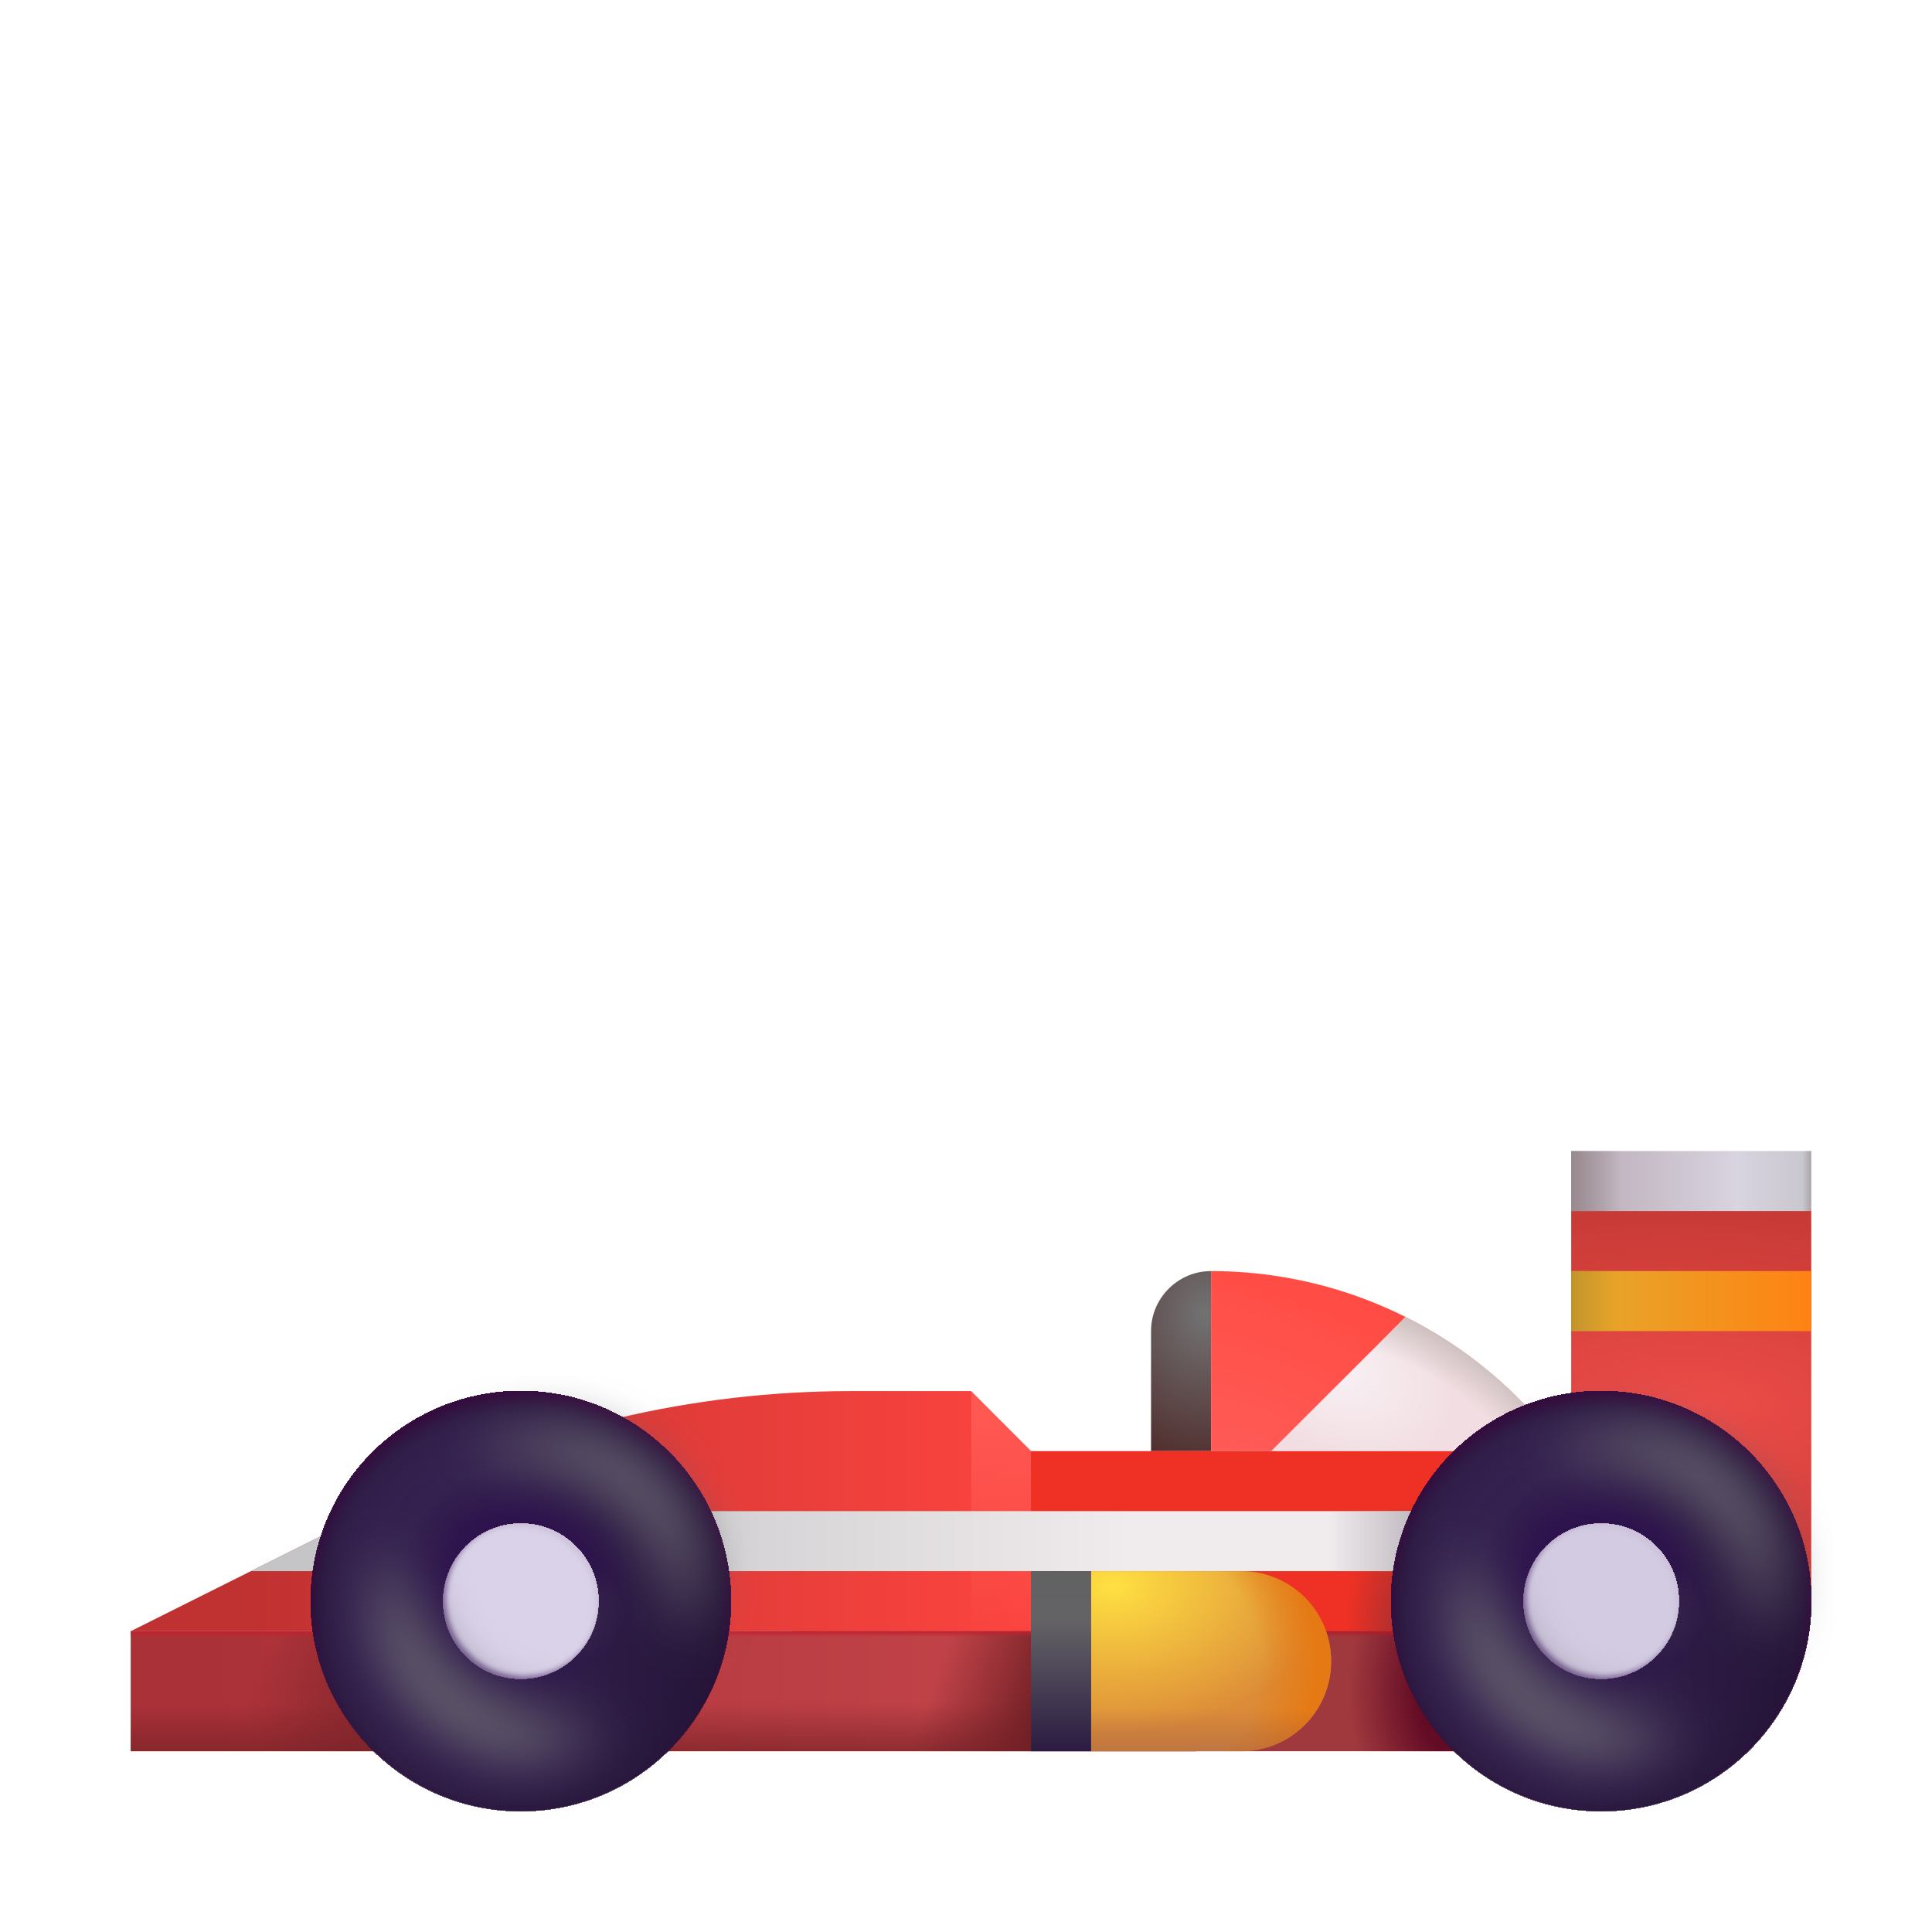
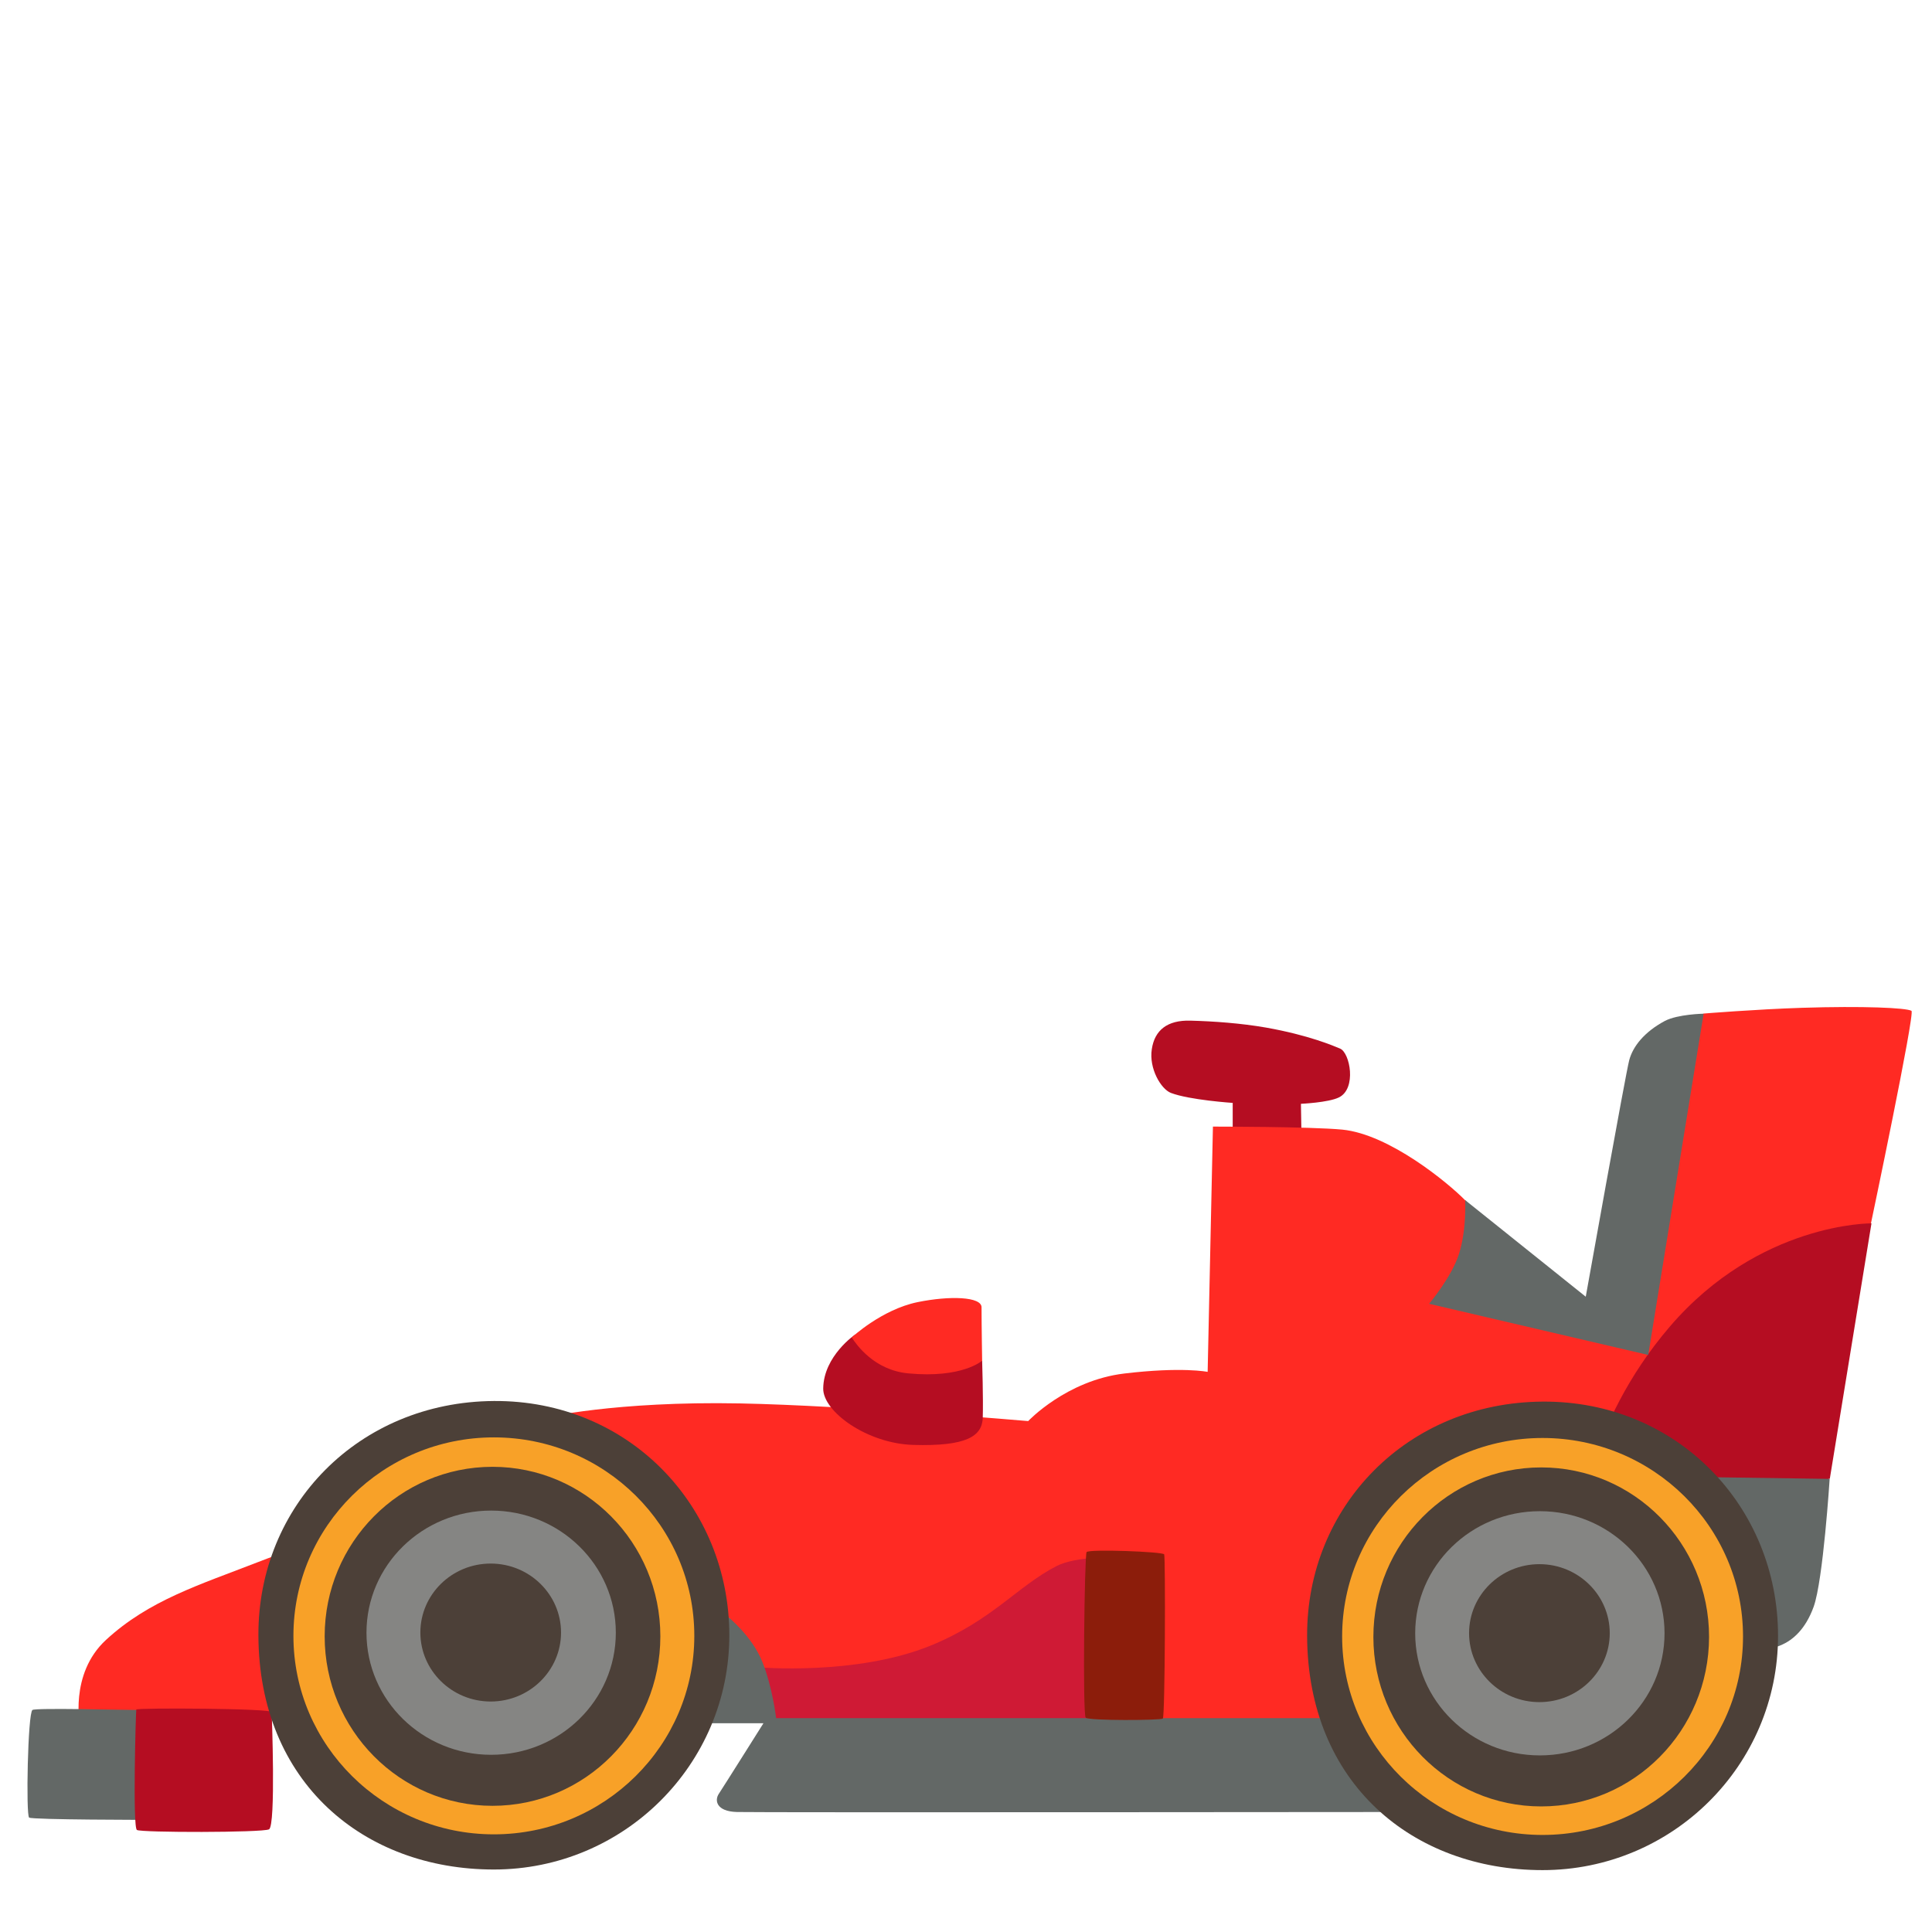
- <svg xmlns="http://www.w3.org/2000/svg" width="32" height="32" viewBox="0 0 32 32" fill="none">
-   <path d="M20.059 24.035H19.065V22.047C19.065 21.5 19.512 21.053 20.059 21.053V24.035Z" fill="url(#paint0_radial_18_10979)" />
-   <path d="M28.012 24.035H19.065V27.018H28.012V24.035Z" fill="#EE3124" />
-   <path d="M28.012 24.035H13.1V27.018H28.012V24.035Z" fill="#EE3124" />
-   <path d="M28.012 24.035H13.1V27.018H28.012V24.035Z" fill="url(#paint1_radial_18_10979)" />
-   <path d="M14.094 23.041C11.48 23.041 8.905 23.648 6.559 24.821L2.165 27.018H17.076V24.035L16.082 23.041H14.094Z" fill="url(#paint2_linear_18_10979)" />
-   <path fill-rule="evenodd" clip-rule="evenodd" d="M16.086 27.018V23.044L17.076 24.035V27.018H16.086Z" fill="url(#paint3_linear_18_10979)" />
-   <path d="M28.012 25.029H6.141L4.153 26.023H28.012V25.029Z" fill="url(#paint4_linear_18_10979)" />
-   <path d="M28.012 25.029H6.141L4.153 26.023H28.012V25.029Z" fill="url(#paint5_linear_18_10979)" />
-   <path d="M26.024 26.498L30 26.498L30 20.036L26.024 20.036L26.024 26.498Z" fill="url(#paint6_radial_18_10979)" />
-   <path d="M26.024 22.047H30V21.053H26.024V22.047Z" fill="url(#paint7_linear_18_10979)" />
-   <path d="M26.024 22.047H30V21.053H26.024V22.047Z" fill="url(#paint8_linear_18_10979)" />
-   <path d="M26.024 20.059H30V19.065H26.024V20.059Z" fill="url(#paint9_linear_18_10979)" />
-   <path d="M26.024 20.059H30V19.065H26.024V20.059Z" fill="url(#paint10_linear_18_10979)" />
-   <path d="M26.024 20.059H30V19.065H26.024V20.059Z" fill="url(#paint11_linear_18_10979)" />
-   <path d="M28.012 27.018H18.071V29.006H28.012V27.018Z" fill="#A0393E" />
-   <path d="M28.012 27.018H18.071V29.006H28.012V27.018Z" fill="url(#paint12_radial_18_10979)" />
-   <path d="M28.012 27.018H18.071V29.006H28.012V27.018Z" fill="url(#paint13_linear_18_10979)" />
-   <path d="M19.808 27.018H2.165V29.006H19.808V27.018Z" fill="url(#paint14_linear_18_10979)" />
-   <path d="M19.808 27.018H2.165V29.006H19.808V27.018Z" fill="url(#paint15_linear_18_10979)" />
-   <path d="M19.808 27.018H2.165V29.006H19.808V27.018Z" fill="url(#paint16_linear_18_10979)" />
-   <path d="M19.808 27.018H2.165V29.006H19.808V27.018Z" fill="url(#paint17_radial_18_10979)" />
-   <path d="M19.808 27.018H2.165V29.006H19.808V27.018Z" fill="url(#paint18_linear_18_10979)" />
-   <path d="M26.024 24.035H20.059V21.053C21.968 21.053 23.797 21.808 25.149 23.16L26.024 24.035Z" fill="url(#paint19_radial_18_10979)" />
-   <path d="M20.556 29.006H18.071V26.023H20.556C21.381 26.023 22.047 26.69 22.047 27.515C22.047 28.34 21.381 29.006 20.556 29.006Z" fill="url(#paint20_radial_18_10979)" />
-   <path d="M20.556 29.006H18.071V26.023H20.556C21.381 26.023 22.047 26.69 22.047 27.515C22.047 28.34 21.381 29.006 20.556 29.006Z" fill="url(#paint21_radial_18_10979)" />
-   <path d="M20.556 29.006H18.071V26.023H20.556C21.381 26.023 22.047 26.69 22.047 27.515C22.047 28.34 21.381 29.006 20.556 29.006Z" fill="url(#paint22_linear_18_10979)" />
-   <path d="M18.071 26.023H17.076V29.006H18.071V26.023Z" fill="url(#paint23_linear_18_10979)" />
-   <path d="M18.071 26.023H17.076V29.006H18.071V26.023Z" fill="url(#paint24_linear_18_10979)" />
-   <g filter="url(#filter0_ii_18_10979)">
-     <path d="M8.627 30C10.548 30 12.106 28.442 12.106 26.521C12.106 24.599 10.548 23.041 8.627 23.041C6.705 23.041 5.147 24.599 5.147 26.521C5.147 28.442 6.705 30 8.627 30Z" fill="url(#paint25_linear_18_10979)" />
-     <path d="M8.627 30C10.548 30 12.106 28.442 12.106 26.521C12.106 24.599 10.548 23.041 8.627 23.041C6.705 23.041 5.147 24.599 5.147 26.521C5.147 28.442 6.705 30 8.627 30Z" fill="url(#paint26_radial_18_10979)" />
-     <path d="M8.627 30C10.548 30 12.106 28.442 12.106 26.521C12.106 24.599 10.548 23.041 8.627 23.041C6.705 23.041 5.147 24.599 5.147 26.521C5.147 28.442 6.705 30 8.627 30Z" fill="url(#paint27_radial_18_10979)" />
-   </g>
-   <g filter="url(#filter1_ii_18_10979)">
-     <path d="M8.627 27.806C9.337 27.806 9.912 27.231 9.912 26.521C9.912 25.811 9.337 25.235 8.627 25.235C7.917 25.235 7.341 25.811 7.341 26.521C7.341 27.231 7.917 27.806 8.627 27.806Z" fill="#D9D2E8" />
-   </g>
-   <path fill-rule="evenodd" clip-rule="evenodd" d="M23.28 21.813L21.054 24.035H26.023V24.035L25.149 23.16C24.596 22.608 23.964 22.155 23.28 21.813Z" fill="url(#paint28_radial_18_10979)" />
-   <path fill-rule="evenodd" clip-rule="evenodd" d="M23.28 21.813L21.054 24.035H26.023V24.035L25.149 23.16C24.596 22.608 23.964 22.155 23.28 21.813Z" fill="url(#paint29_radial_18_10979)" />
-   <g filter="url(#filter2_ii_18_10979)">
-     <path d="M26.521 30C28.442 30 30 28.442 30 26.521C30 24.599 28.442 23.041 26.521 23.041C24.599 23.041 23.041 24.599 23.041 26.521C23.041 28.442 24.599 30 26.521 30Z" fill="url(#paint30_linear_18_10979)" />
-     <path d="M26.521 30C28.442 30 30 28.442 30 26.521C30 24.599 28.442 23.041 26.521 23.041C24.599 23.041 23.041 24.599 23.041 26.521C23.041 28.442 24.599 30 26.521 30Z" fill="url(#paint31_radial_18_10979)" />
-     <path d="M26.521 30C28.442 30 30 28.442 30 26.521C30 24.599 28.442 23.041 26.521 23.041C24.599 23.041 23.041 24.599 23.041 26.521C23.041 28.442 24.599 30 26.521 30Z" fill="url(#paint32_radial_18_10979)" />
-   </g>
-   <g filter="url(#filter3_ii_18_10979)">
-     <path d="M26.521 27.806C27.231 27.806 27.806 27.231 27.806 26.521C27.806 25.811 27.231 25.235 26.521 25.235C25.811 25.235 25.235 25.811 25.235 26.521C25.235 27.231 25.811 27.806 26.521 27.806Z" fill="#D2CBE1" />
-   </g>
-   <g filter="url(#filter4_f_18_10979)">
-     <circle cx="8.923" cy="26.37" r="2.334" stroke="url(#paint33_linear_18_10979)" />
-   </g>
-   <g filter="url(#filter5_f_18_10979)">
-     <circle cx="26.798" cy="26.37" r="2.334" stroke="url(#paint34_linear_18_10979)" />
-   </g>
-   <defs>
-     <filter id="filter0_ii_18_10979" x="5.147" y="23.041" width="6.959" height="7.109" filterUnits="userSpaceOnUse" color-interpolation-filters="sRGB">
-       <feFlood flood-opacity="0" result="BackgroundImageFix" />
-       <feBlend mode="normal" in="SourceGraphic" in2="BackgroundImageFix" result="shape" />
-       <feColorMatrix in="SourceAlpha" type="matrix" values="0 0 0 0 0 0 0 0 0 0 0 0 0 0 0 0 0 0 127 0" result="hardAlpha" />
-       <feOffset />
-       <feGaussianBlur stdDeviation="0.5" />
-       <feComposite in2="hardAlpha" operator="arithmetic" k2="-1" k3="1" />
-       <feColorMatrix type="matrix" values="0 0 0 0 0.145 0 0 0 0 0.082 0 0 0 0 0.216 0 0 0 1 0" />
-       <feBlend mode="normal" in2="shape" result="effect1_innerShadow_18_10979" />
-       <feColorMatrix in="SourceAlpha" type="matrix" values="0 0 0 0 0 0 0 0 0 0 0 0 0 0 0 0 0 0 127 0" result="hardAlpha" />
-       <feOffset dy="0.15" />
-       <feGaussianBlur stdDeviation="0.125" />
-       <feComposite in2="hardAlpha" operator="arithmetic" k2="-1" k3="1" />
-       <feColorMatrix type="matrix" values="0 0 0 0 0.208 0 0 0 0 0.031 0 0 0 0 0.235 0 0 0 1 0" />
-       <feBlend mode="normal" in2="effect1_innerShadow_18_10979" result="effect2_innerShadow_18_10979" />
-     </filter>
-     <filter id="filter1_ii_18_10979" x="7.291" y="25.185" width="2.671" height="2.671" filterUnits="userSpaceOnUse" color-interpolation-filters="sRGB">
-       <feFlood flood-opacity="0" result="BackgroundImageFix" />
-       <feBlend mode="normal" in="SourceGraphic" in2="BackgroundImageFix" result="shape" />
-       <feColorMatrix in="SourceAlpha" type="matrix" values="0 0 0 0 0 0 0 0 0 0 0 0 0 0 0 0 0 0 127 0" result="hardAlpha" />
-       <feOffset dx="0.05" dy="-0.05" />
-       <feGaussianBlur stdDeviation="0.05" />
-       <feComposite in2="hardAlpha" operator="arithmetic" k2="-1" k3="1" />
-       <feColorMatrix type="matrix" values="0 0 0 0 0.478 0 0 0 0 0.365 0 0 0 0 0.584 0 0 0 1 0" />
-       <feBlend mode="normal" in2="shape" result="effect1_innerShadow_18_10979" />
-       <feColorMatrix in="SourceAlpha" type="matrix" values="0 0 0 0 0 0 0 0 0 0 0 0 0 0 0 0 0 0 127 0" result="hardAlpha" />
-       <feOffset dx="-0.05" dy="0.05" />
-       <feGaussianBlur stdDeviation="0.05" />
-       <feComposite in2="hardAlpha" operator="arithmetic" k2="-1" k3="1" />
-       <feColorMatrix type="matrix" values="0 0 0 0 0.808 0 0 0 0 0.765 0 0 0 0 0.859 0 0 0 1 0" />
-       <feBlend mode="normal" in2="effect1_innerShadow_18_10979" result="effect2_innerShadow_18_10979" />
-     </filter>
-     <filter id="filter2_ii_18_10979" x="23.041" y="23.041" width="6.959" height="7.109" filterUnits="userSpaceOnUse" color-interpolation-filters="sRGB">
-       <feFlood flood-opacity="0" result="BackgroundImageFix" />
-       <feBlend mode="normal" in="SourceGraphic" in2="BackgroundImageFix" result="shape" />
-       <feColorMatrix in="SourceAlpha" type="matrix" values="0 0 0 0 0 0 0 0 0 0 0 0 0 0 0 0 0 0 127 0" result="hardAlpha" />
-       <feOffset />
-       <feGaussianBlur stdDeviation="0.5" />
-       <feComposite in2="hardAlpha" operator="arithmetic" k2="-1" k3="1" />
-       <feColorMatrix type="matrix" values="0 0 0 0 0.145 0 0 0 0 0.082 0 0 0 0 0.216 0 0 0 1 0" />
-       <feBlend mode="normal" in2="shape" result="effect1_innerShadow_18_10979" />
-       <feColorMatrix in="SourceAlpha" type="matrix" values="0 0 0 0 0 0 0 0 0 0 0 0 0 0 0 0 0 0 127 0" result="hardAlpha" />
-       <feOffset dy="0.15" />
-       <feGaussianBlur stdDeviation="0.125" />
-       <feComposite in2="hardAlpha" operator="arithmetic" k2="-1" k3="1" />
-       <feColorMatrix type="matrix" values="0 0 0 0 0.208 0 0 0 0 0.031 0 0 0 0 0.235 0 0 0 1 0" />
-       <feBlend mode="normal" in2="effect1_innerShadow_18_10979" result="effect2_innerShadow_18_10979" />
-     </filter>
-     <filter id="filter3_ii_18_10979" x="25.185" y="25.185" width="2.671" height="2.671" filterUnits="userSpaceOnUse" color-interpolation-filters="sRGB">
-       <feFlood flood-opacity="0" result="BackgroundImageFix" />
-       <feBlend mode="normal" in="SourceGraphic" in2="BackgroundImageFix" result="shape" />
-       <feColorMatrix in="SourceAlpha" type="matrix" values="0 0 0 0 0 0 0 0 0 0 0 0 0 0 0 0 0 0 127 0" result="hardAlpha" />
-       <feOffset dx="0.05" dy="-0.05" />
-       <feGaussianBlur stdDeviation="0.05" />
-       <feComposite in2="hardAlpha" operator="arithmetic" k2="-1" k3="1" />
-       <feColorMatrix type="matrix" values="0 0 0 0 0.478 0 0 0 0 0.365 0 0 0 0 0.584 0 0 0 1 0" />
-       <feBlend mode="normal" in2="shape" result="effect1_innerShadow_18_10979" />
-       <feColorMatrix in="SourceAlpha" type="matrix" values="0 0 0 0 0 0 0 0 0 0 0 0 0 0 0 0 0 0 127 0" result="hardAlpha" />
-       <feOffset dx="-0.05" dy="0.05" />
-       <feGaussianBlur stdDeviation="0.05" />
-       <feComposite in2="hardAlpha" operator="arithmetic" k2="-1" k3="1" />
-       <feColorMatrix type="matrix" values="0 0 0 0 0.808 0 0 0 0 0.765 0 0 0 0 0.859 0 0 0 1 0" />
-       <feBlend mode="normal" in2="effect1_innerShadow_18_10979" result="effect2_innerShadow_18_10979" />
-     </filter>
-     <filter id="filter4_f_18_10979" x="5.339" y="22.785" width="7.169" height="7.169" filterUnits="userSpaceOnUse" color-interpolation-filters="sRGB">
-       <feFlood flood-opacity="0" result="BackgroundImageFix" />
-       <feBlend mode="normal" in="SourceGraphic" in2="BackgroundImageFix" result="shape" />
-       <feGaussianBlur stdDeviation="0.375" result="effect1_foregroundBlur_18_10979" />
-     </filter>
-     <filter id="filter5_f_18_10979" x="23.214" y="22.785" width="7.169" height="7.169" filterUnits="userSpaceOnUse" color-interpolation-filters="sRGB">
-       <feFlood flood-opacity="0" result="BackgroundImageFix" />
-       <feBlend mode="normal" in="SourceGraphic" in2="BackgroundImageFix" result="shape" />
-       <feGaussianBlur stdDeviation="0.375" result="effect1_foregroundBlur_18_10979" />
-     </filter>
-     <radialGradient id="paint0_radial_18_10979" cx="0" cy="0" r="1" gradientUnits="userSpaceOnUse" gradientTransform="translate(19.9645 21.7667) rotate(90) scale(2.67188 2.24513)">
-       <stop stop-color="#727273" />
-       <stop offset="1" stop-color="#4E2A2A" />
-     </radialGradient>
-     <radialGradient id="paint1_radial_18_10979" cx="0" cy="0" r="1" gradientUnits="userSpaceOnUse" gradientTransform="translate(23.3707 27.0177) rotate(180) scale(1.0625 2.18104)">
-       <stop offset="0.155" stop-color="#AA2E30" />
-       <stop offset="1" stop-color="#AA2E30" stop-opacity="0" />
-     </radialGradient>
-     <linearGradient id="paint2_linear_18_10979" x1="4.054" y1="27.018" x2="17.076" y2="27.018" gradientUnits="userSpaceOnUse">
-       <stop stop-color="#C03131" />
-       <stop offset="1" stop-color="#FC443F" />
-     </linearGradient>
-     <linearGradient id="paint3_linear_18_10979" x1="16.581" y1="23.535" x2="16.581" y2="27.018" gradientUnits="userSpaceOnUse">
-       <stop stop-color="#FF5752" />
-       <stop offset="1" stop-color="#FF5752" stop-opacity="0" />
-     </linearGradient>
-     <linearGradient id="paint4_linear_18_10979" x1="8.324" y1="25.531" x2="18.72" y2="25.531" gradientUnits="userSpaceOnUse">
-       <stop stop-color="#C5C5C7" />
-       <stop offset="1" stop-color="#F0EBED" />
-     </linearGradient>
-     <linearGradient id="paint5_linear_18_10979" x1="23.652" y1="25.767" x2="22.027" y2="25.767" gradientUnits="userSpaceOnUse">
-       <stop stop-color="#B9B3BA" />
-       <stop offset="1" stop-color="#B9B3BA" stop-opacity="0" />
-     </linearGradient>
-     <radialGradient id="paint6_radial_18_10979" cx="0" cy="0" r="1" gradientUnits="userSpaceOnUse" gradientTransform="translate(28.0118 23.2673) rotate(-88.2109) scale(4.78907 11.9722)">
-       <stop stop-color="#ED4C48" />
-       <stop offset="1" stop-color="#B5312D" />
-     </radialGradient>
-     <linearGradient id="paint7_linear_18_10979" x1="26.021" y1="21.555" x2="29.997" y2="21.555" gradientUnits="userSpaceOnUse">
-       <stop stop-color="#E4AA2D" />
-       <stop offset="1" stop-color="#FF8213" />
-       <stop offset="1" stop-color="#F38320" />
-     </linearGradient>
-     <linearGradient id="paint8_linear_18_10979" x1="25.705" y1="21.734" x2="26.775" y2="21.734" gradientUnits="userSpaceOnUse">
-       <stop stop-color="#B58B2C" />
-       <stop offset="1" stop-color="#B58B2C" stop-opacity="0" />
-     </linearGradient>
-     <linearGradient id="paint9_linear_18_10979" x1="26.024" y1="19.562" x2="30" y2="19.562" gradientUnits="userSpaceOnUse">
-       <stop stop-color="#B9AAB5" />
-       <stop offset="0.693" stop-color="#D8D4E0" />
-       <stop offset="1" stop-color="#C7C5CC" />
-     </linearGradient>
-     <linearGradient id="paint10_linear_18_10979" x1="25.918" y1="20.059" x2="26.847" y2="20.059" gradientUnits="userSpaceOnUse">
-       <stop stop-color="#94858A" />
-       <stop offset="1" stop-color="#94858A" stop-opacity="0" />
-     </linearGradient>
-     <linearGradient id="paint11_linear_18_10979" x1="30.136" y1="20.059" x2="29.855" y2="20.059" gradientUnits="userSpaceOnUse">
-       <stop stop-color="#94858A" />
-       <stop offset="1" stop-color="#94858A" stop-opacity="0" />
-     </linearGradient>
-     <radialGradient id="paint12_radial_18_10979" cx="0" cy="0" r="1" gradientUnits="userSpaceOnUse" gradientTransform="translate(24.3707 28.0118) rotate(180) scale(2.03125 2.78041)">
-       <stop offset="0.429" stop-color="#620B25" />
-       <stop offset="1" stop-color="#620B25" stop-opacity="0" />
-     </radialGradient>
-     <linearGradient id="paint13_linear_18_10979" x1="23.927" y1="27.018" x2="23.927" y2="27.11" gradientUnits="userSpaceOnUse">
-       <stop stop-color="#B11B27" />
-       <stop offset="1" stop-color="#B11B27" stop-opacity="0" />
-     </linearGradient>
-     <linearGradient id="paint14_linear_18_10979" x1="3.401" y1="29.006" x2="20.428" y2="29.006" gradientUnits="userSpaceOnUse">
-       <stop stop-color="#AB3138" />
-       <stop offset="1" stop-color="#C8494E" />
-     </linearGradient>
-     <linearGradient id="paint15_linear_18_10979" x1="16.808" y1="29.423" x2="15.134" y2="28.848" gradientUnits="userSpaceOnUse">
-       <stop stop-color="#722026" />
-       <stop offset="1" stop-color="#722026" stop-opacity="0" />
-     </linearGradient>
-     <linearGradient id="paint16_linear_18_10979" x1="15.183" y1="29.485" x2="15.183" y2="28.204" gradientUnits="userSpaceOnUse">
-       <stop stop-color="#722026" />
-       <stop offset="1" stop-color="#722026" stop-opacity="0" />
-     </linearGradient>
-     <radialGradient id="paint17_radial_18_10979" cx="0" cy="0" r="1" gradientUnits="userSpaceOnUse" gradientTransform="translate(7.21448 28.0118) rotate(170.73) scale(3.13469 2.22159)">
-       <stop stop-color="#722026" />
-       <stop offset="1" stop-color="#722026" stop-opacity="0" />
-     </radialGradient>
-     <linearGradient id="paint18_linear_18_10979" x1="12.558" y1="27.018" x2="12.558" y2="27.11" gradientUnits="userSpaceOnUse">
-       <stop stop-color="#BF212E" />
-       <stop offset="1" stop-color="#BF212E" stop-opacity="0" />
-     </linearGradient>
-     <radialGradient id="paint19_radial_18_10979" cx="0" cy="0" r="1" gradientUnits="userSpaceOnUse" gradientTransform="translate(20.652 24.0353) rotate(-68.1221) scale(3.52226 7.52437)">
-       <stop stop-color="#FF5A56" />
-       <stop offset="1" stop-color="#FF4940" />
-     </radialGradient>
-     <radialGradient id="paint20_radial_18_10979" cx="0" cy="0" r="1" gradientUnits="userSpaceOnUse" gradientTransform="translate(18.4332 26.2667) scale(3.6139 2.4375)">
-       <stop stop-color="#FFE042" />
-       <stop offset="1" stop-color="#DC8B38" />
-     </radialGradient>
-     <radialGradient id="paint21_radial_18_10979" cx="0" cy="0" r="1" gradientUnits="userSpaceOnUse" gradientTransform="translate(18.0707 27.5147) scale(3.73755 3.11637)">
-       <stop offset="0.749" stop-color="#E57A14" stop-opacity="0" />
-       <stop offset="1" stop-color="#E57A14" />
-     </radialGradient>
-     <linearGradient id="paint22_linear_18_10979" x1="19.058" y1="29.954" x2="19.058" y2="28.173" gradientUnits="userSpaceOnUse">
-       <stop stop-color="#97594D" />
-       <stop offset="0.93" stop-color="#97594D" stop-opacity="0" />
-     </linearGradient>
-     <linearGradient id="paint23_linear_18_10979" x1="17.574" y1="26.023" x2="17.574" y2="27.515" gradientUnits="userSpaceOnUse">
-       <stop stop-color="#626162" />
-       <stop offset="1" stop-color="#646367" />
-     </linearGradient>
-     <linearGradient id="paint24_linear_18_10979" x1="18.071" y1="29.006" x2="18.071" y2="26.845" gradientUnits="userSpaceOnUse">
-       <stop stop-color="#2B1B41" />
-       <stop offset="1" stop-color="#2B1B41" stop-opacity="0" />
-     </linearGradient>
-     <linearGradient id="paint25_linear_18_10979" x1="7.022" y1="25.646" x2="12.248" y2="25.646" gradientUnits="userSpaceOnUse">
-       <stop offset="0.239" stop-color="#34214F" />
-       <stop offset="1" stop-color="#241337" />
-     </linearGradient>
-     <radialGradient id="paint26_radial_18_10979" cx="0" cy="0" r="1" gradientUnits="userSpaceOnUse" gradientTransform="translate(8.62661 26.2093) rotate(-65.5366) scale(1.89845 1.98287)">
-       <stop offset="0.523" stop-color="#2D114D" />
-       <stop offset="1" stop-color="#2B1249" stop-opacity="0" />
-     </radialGradient>
-     <radialGradient id="paint27_radial_18_10979" cx="0" cy="0" r="1" gradientUnits="userSpaceOnUse" gradientTransform="translate(9.57554 26.7613) rotate(33.4862) scale(0.770368 0.865646)">
-       <stop stop-color="#392A49" />
-       <stop offset="1" stop-color="#392A49" stop-opacity="0" />
-     </radialGradient>
-     <radialGradient id="paint28_radial_18_10979" cx="0" cy="0" r="1" gradientUnits="userSpaceOnUse" gradientTransform="translate(22.0739 22.5949) rotate(28.0725) scale(2.125 1.3796)">
-       <stop stop-color="#F8F2F5" />
-       <stop offset="1" stop-color="#F2DEE2" />
-     </radialGradient>
-     <radialGradient id="paint29_radial_18_10979" cx="0" cy="0" r="1" gradientUnits="userSpaceOnUse" gradientTransform="translate(23.1989 24.5167) rotate(-52.4094) scale(2.48457 4.389)">
-       <stop offset="0.688" stop-color="#C8BBBA" stop-opacity="0" />
-       <stop offset="1" stop-color="#C8BBBA" />
-     </radialGradient>
-     <linearGradient id="paint30_linear_18_10979" x1="24.916" y1="25.646" x2="30.142" y2="25.646" gradientUnits="userSpaceOnUse">
-       <stop offset="0.239" stop-color="#34214F" />
-       <stop offset="1" stop-color="#241337" />
-     </linearGradient>
-     <radialGradient id="paint31_radial_18_10979" cx="0" cy="0" r="1" gradientUnits="userSpaceOnUse" gradientTransform="translate(26.5206 26.2093) rotate(-65.5366) scale(1.89845 1.98287)">
-       <stop offset="0.523" stop-color="#2D114D" />
-       <stop offset="1" stop-color="#2B1249" stop-opacity="0" />
-     </radialGradient>
-     <radialGradient id="paint32_radial_18_10979" cx="0" cy="0" r="1" gradientUnits="userSpaceOnUse" gradientTransform="translate(27.4695 26.7613) rotate(33.4862) scale(0.770368 0.865646)">
-       <stop stop-color="#392A49" />
-       <stop offset="1" stop-color="#392A49" stop-opacity="0" />
-     </radialGradient>
-     <linearGradient id="paint33_linear_18_10979" x1="10.666" y1="24.035" x2="7.145" y2="28.191" gradientUnits="userSpaceOnUse">
-       <stop offset="0.083" stop-color="#615B6B" />
-       <stop offset="0.391" stop-color="#615B6B" stop-opacity="0" />
-       <stop offset="0.692" stop-color="#615B6B" stop-opacity="0" />
-       <stop offset="0.935" stop-color="#615B6B" />
-     </linearGradient>
-     <linearGradient id="paint34_linear_18_10979" x1="28.541" y1="24.035" x2="25.02" y2="28.191" gradientUnits="userSpaceOnUse">
-       <stop offset="0.083" stop-color="#615B6B" />
-       <stop offset="0.391" stop-color="#615B6B" stop-opacity="0" />
-       <stop offset="0.692" stop-color="#615B6B" stop-opacity="0" />
-       <stop offset="0.935" stop-color="#615B6B" />
-     </linearGradient>
-   </defs>
+ <svg xmlns="http://www.w3.org/2000/svg" version="1.1" id="Layer_2" x="0px" y="0px" viewBox="0 0 128 128" style="enable-background:new 0 0 128 128;" xml:space="preserve">
+   <path style="fill:#B50D22;" d="M81.67,75.39v-2.32c0,0-2.86-0.19-4.09-0.66c-0.66-0.25-1.47-1.62-1.27-2.9  c0.19-1.27,1.04-1.93,2.55-1.89c1.54,0.04,3.36,0.17,5.02,0.46c2.82,0.5,4.47,1.21,4.9,1.39c0.66,0.27,1.12,2.66-0.08,3.24  c-0.7,0.34-2.51,0.42-2.51,0.42l0.04,2.32L81.67,75.39z" />
+   <path style="fill:#FF2A23;" d="M5.31,114.43c0,0-0.75-3.51,1.71-5.78c2.85-2.63,6.2-3.65,10.08-5.16c3.39-1.32,8.51-2.87,8.51-2.87  l10.46-6.69c0,0,4.67-1.11,12.96-0.95c7.19,0.14,19.09,1.17,19.09,1.17s2.53-2.69,6.36-3.15c3.83-0.46,5.53-0.11,5.53-0.11  l0.35-16.25c0,0,6.49,0,8.57,0.2c3.13,0.31,7.03,3.55,8.13,4.67c0.29,0.3,6.15,6.61,6.15,6.61l3.71,1.74c0,0,5.21-20.47,5.95-20.71  c0.01,0,3.43-0.28,6.51-0.38c4.06-0.13,6.92,0,7.26,0.2c0.25,0.15-2.69,14.11-2.69,14.11l-27.7,36.24c0,0-39.32-1.04-39.56-1.39  c-0.23-0.35-11.37-5.68-11.37-5.68s-27.38,3.13-27.84,3.36C17.02,113.85,5.31,114.43,5.31,114.43z" />
+   <path style="fill:#B50D22;" d="M104.62,101.37l16.61-3.4l2.76-16.92c0,0-7.43-0.07-13.36,6.84  C104.97,94.5,104.62,101.37,104.62,101.37z" />
+   <path style="fill:#B50D22;" d="M54.54,91.99c-0.02,1.53,2.9,3.65,5.97,3.74c3.52,0.1,4.56-0.57,4.6-1.8s-0.04-3.77-0.04-3.77  l-8.4-1.75C56.66,88.41,54.57,89.83,54.54,91.99z" />
+   <path style="fill:#FF2A23;" d="M56.43,88.61c0,0,1.98-1.85,4.36-2.34c2.15-0.44,4.24-0.36,4.24,0.34c0,1.19,0.04,3.54,0.04,3.54  s-1.32,1.18-4.89,0.84C57.92,90.78,56.74,89.09,56.43,88.61z" />
+   <path style="fill:#CF1A35;" d="M50.2,110.46c0,0,6.52,0.58,11.47-1.44c4.06-1.66,5.71-3.91,8.32-5.26c1.31-0.68,3.96-0.58,3.96-0.58  l1.17,11.79l-22.36,1.57l-2.34-3.51L50.2,110.46z" />
+   <path style="fill:#636866;" d="M112.87,67.16l-3.67,22.61l-14.52-3.39c0,0,1.49-1.76,1.98-3.3c0.52-1.65,0.41-3.57,0.41-3.57  l7.99,6.4c0,0,2.64-14.77,2.88-15.67c0.24-0.9,0.98-1.86,2.36-2.6C111.16,67.19,112.87,67.16,112.87,67.16z" />
+   <path style="fill:#636866;" d="M112.7,97.86l8.52,0.12c0,0-0.43,6.72-1.06,8.47c-1.09,3.02-3.4,2.78-3.4,2.78  S112.66,97.76,112.7,97.86z" />
+   <path style="fill:#636866;" d="M2.15,113.29c-0.31,0.2-0.44,6.98-0.22,7.13s7.97,0.15,7.97,0.15s0.2-7.28-0.76-7.28  S2.37,113.14,2.15,113.29z" />
+   <path style="fill:#B50D22;" d="M18,113.44c0,0,0.29,7.54-0.18,7.76c-0.48,0.22-8.45,0.22-8.75,0.04c-0.29-0.18-0.07-7.87-0.04-7.98  C9.06,113.14,18.18,113.18,18,113.44z" />
+   <path style="fill:#636866;" d="M46.42,114.17h4.16c0,0-2.68,4.26-2.96,4.68c-0.28,0.42-0.18,1.16,1.2,1.2c1.37,0.04,44.47,0,44.47,0  l-4.72-6.22H51.42c0,0-0.24-2.08-0.93-3.77s-2.27-2.95-2.27-2.95L46.42,114.17z" />
+   <path style="fill:#8C1D0B;" d="M71.99,102.83c-0.14,0.19-0.27,10.76-0.06,10.97s4.96,0.18,5.11,0.06c0.15-0.12,0.18-10.7,0.09-10.88  S72.14,102.62,71.99,102.83z" />
+   <path style="fill:#4C4038;" d="M48.32,108.34c0,8.57-6.99,15.52-15.6,15.52s-15.57-5.76-15.6-15.52  c-0.03-8.57,6.63-15.46,15.6-15.52C41.65,92.76,48.32,99.77,48.32,108.34z" />
+   <path style="fill:#F8A128;" d="M32.72,95.23c-7.33,0-13.28,5.89-13.28,13.15s5.95,13.15,13.28,13.15c7.33,0,13.28-5.89,13.28-13.15  S40.06,95.23,32.72,95.23z M32.63,119.64c-6.14,0-11.12-5.03-11.12-11.23c0-6.2,4.98-11.23,11.12-11.23  c6.14,0,11.12,5.03,11.12,11.23C43.75,114.62,38.77,119.64,32.63,119.64z" />
+   <path style="fill:#858583;" d="M32.54,100.08c-4.56,0-8.26,3.62-8.26,8.09s3.7,8.09,8.26,8.09c4.56,0,8.26-3.62,8.26-8.09  S37.1,100.08,32.54,100.08z M32.51,112.73c-2.57,0-4.66-2.05-4.66-4.57s2.09-4.57,4.66-4.57s4.66,2.05,4.66,4.57  S35.08,112.73,32.51,112.73z" />
+   <path style="fill:#4C4038;" d="M117.8,108.38c0,8.57-6.99,15.52-15.6,15.52s-15.57-5.76-15.6-15.52  c-0.03-8.57,6.63-15.46,15.6-15.52C111.12,92.8,117.8,99.81,117.8,108.38z" />
+   <path style="fill:#F8A128;" d="M102.2,95.27c-7.33,0-13.28,5.89-13.28,13.15s5.95,13.15,13.28,13.15c7.33,0,13.28-5.89,13.28-13.15  S109.53,95.27,102.2,95.27z M102.11,119.68c-6.14,0-11.12-5.03-11.12-11.23c0-6.2,4.98-11.23,11.12-11.23  c6.14,0,11.12,5.03,11.12,11.23C113.22,114.66,108.25,119.68,102.11,119.68z" />
+   <path style="fill:#858583;" d="M102.02,100.12c-4.56,0-8.26,3.62-8.26,8.09s3.7,8.09,8.26,8.09c4.56,0,8.26-3.62,8.26-8.09  S106.58,100.12,102.02,100.12z M101.99,112.77c-2.57,0-4.66-2.05-4.66-4.57s2.09-4.57,4.66-4.57s4.66,2.05,4.66,4.57  S104.56,112.77,101.99,112.77z" />
</svg>
